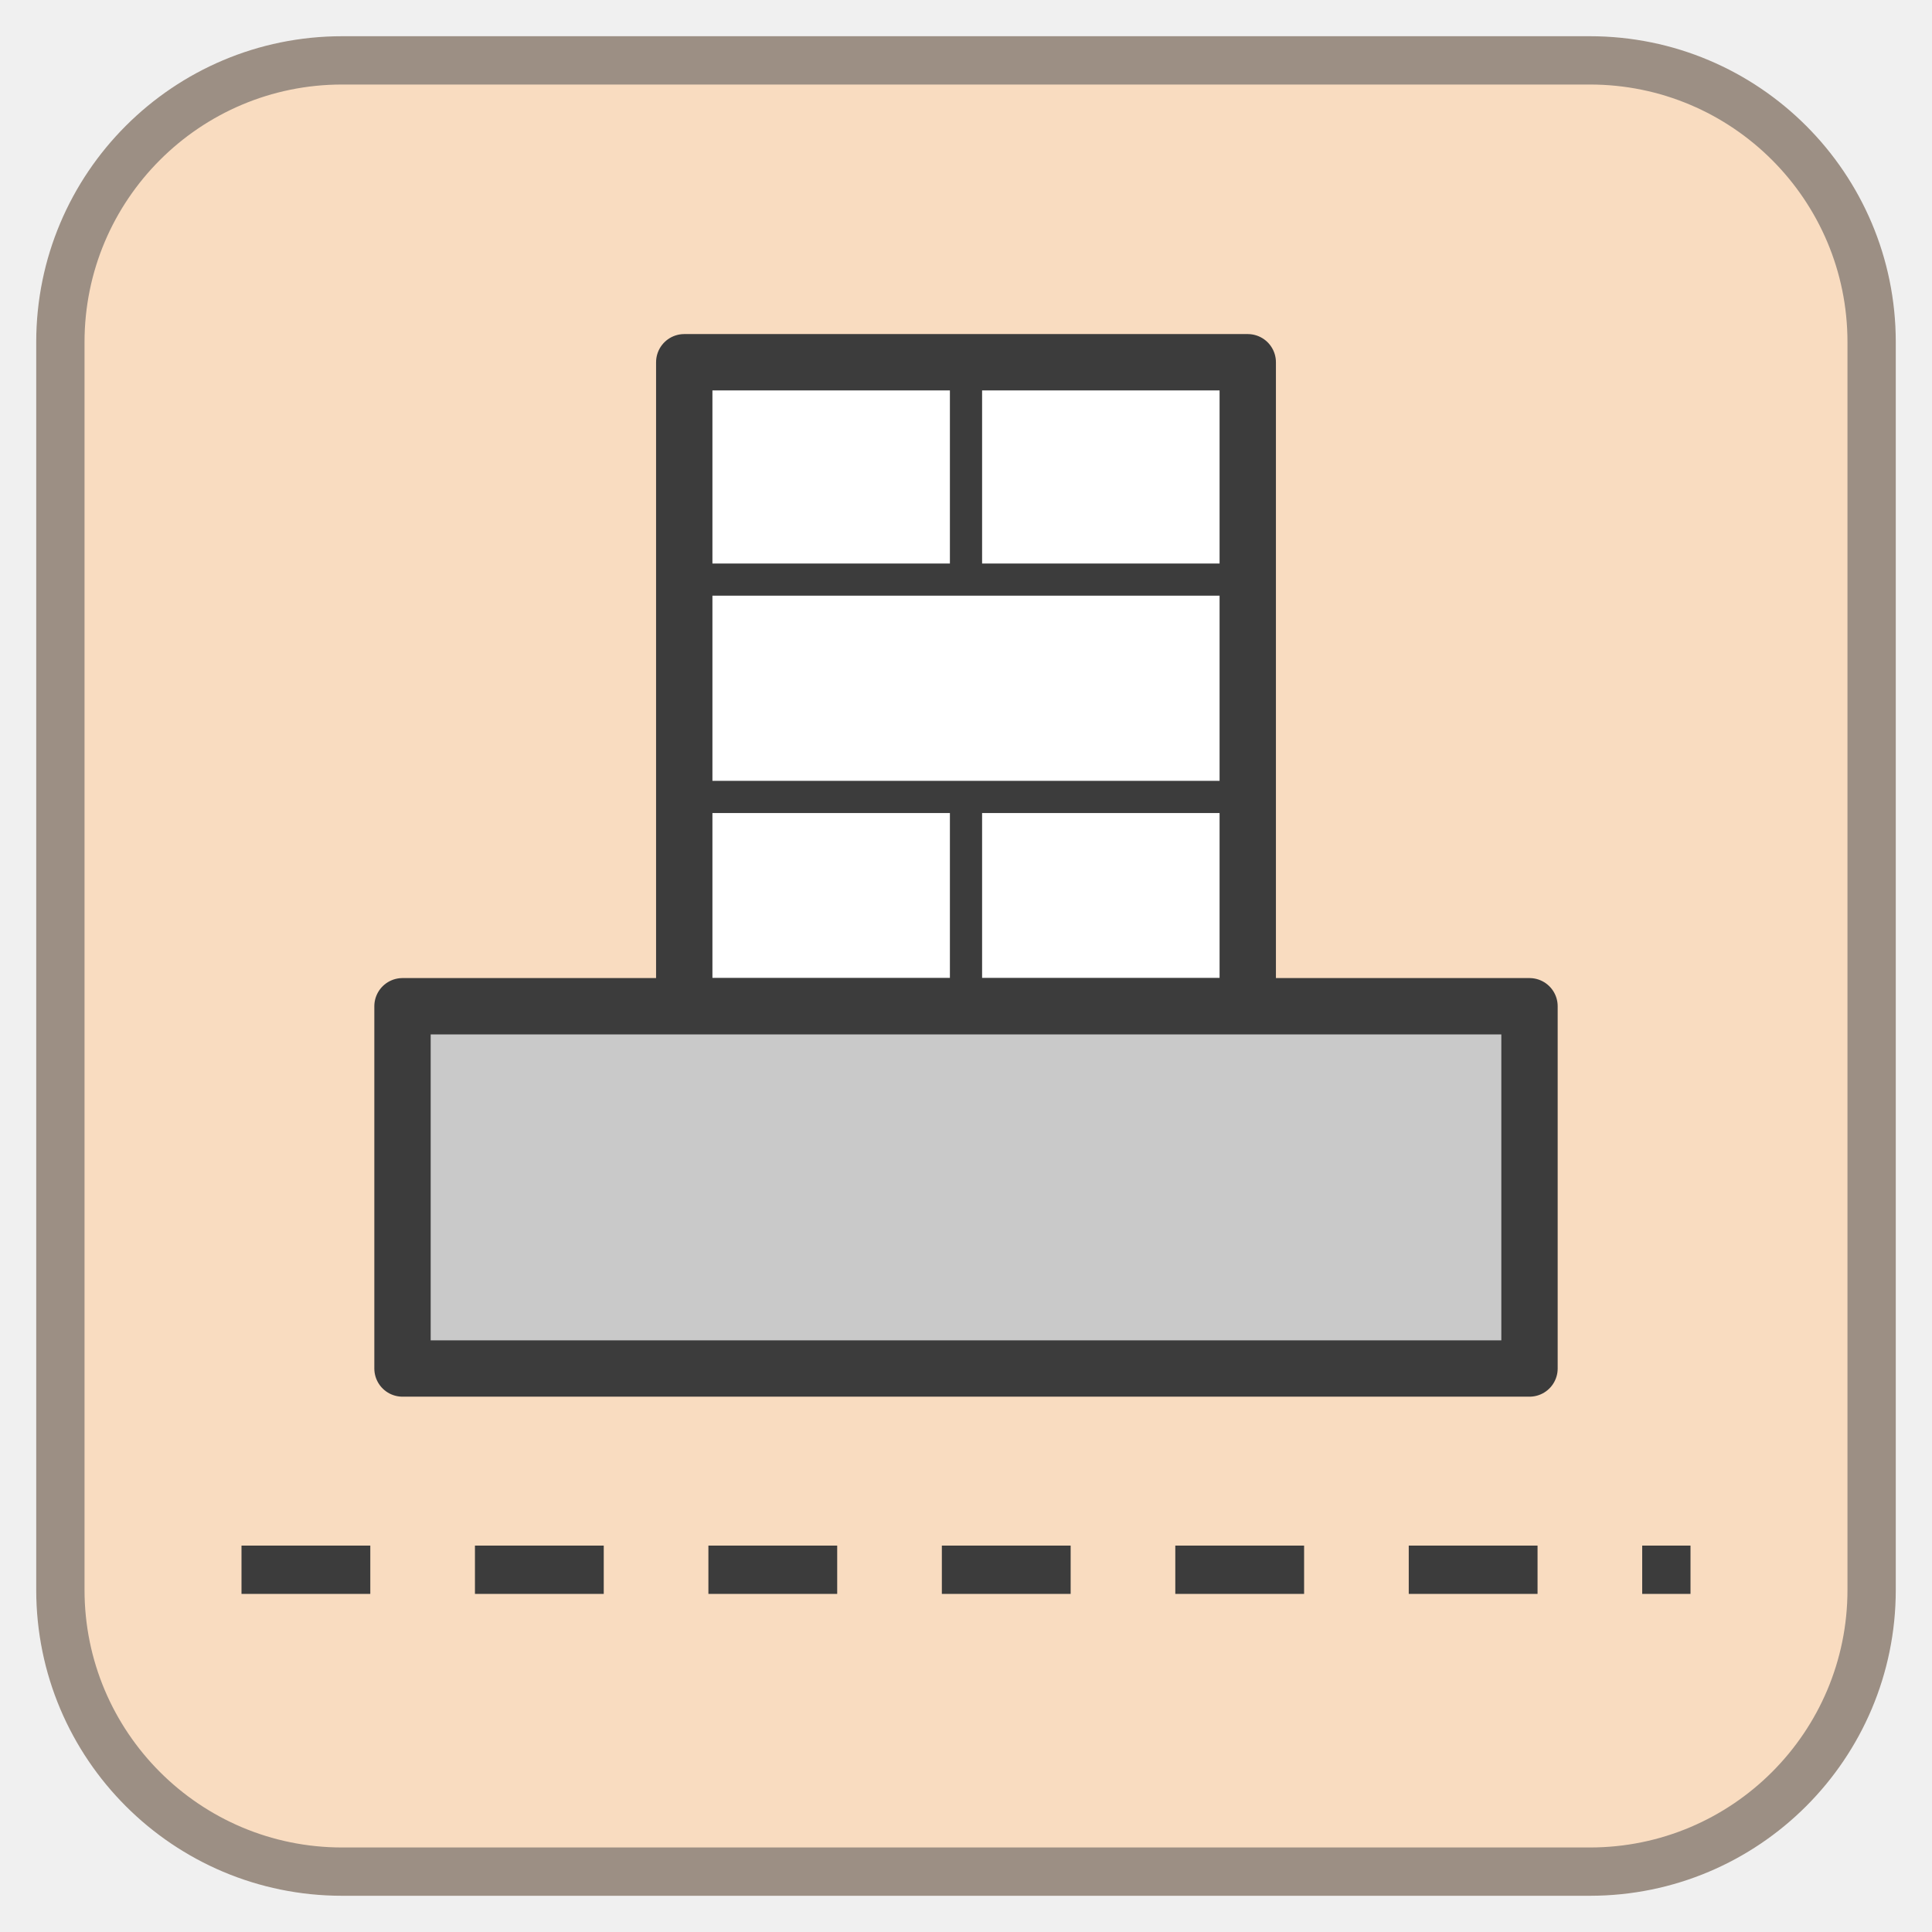
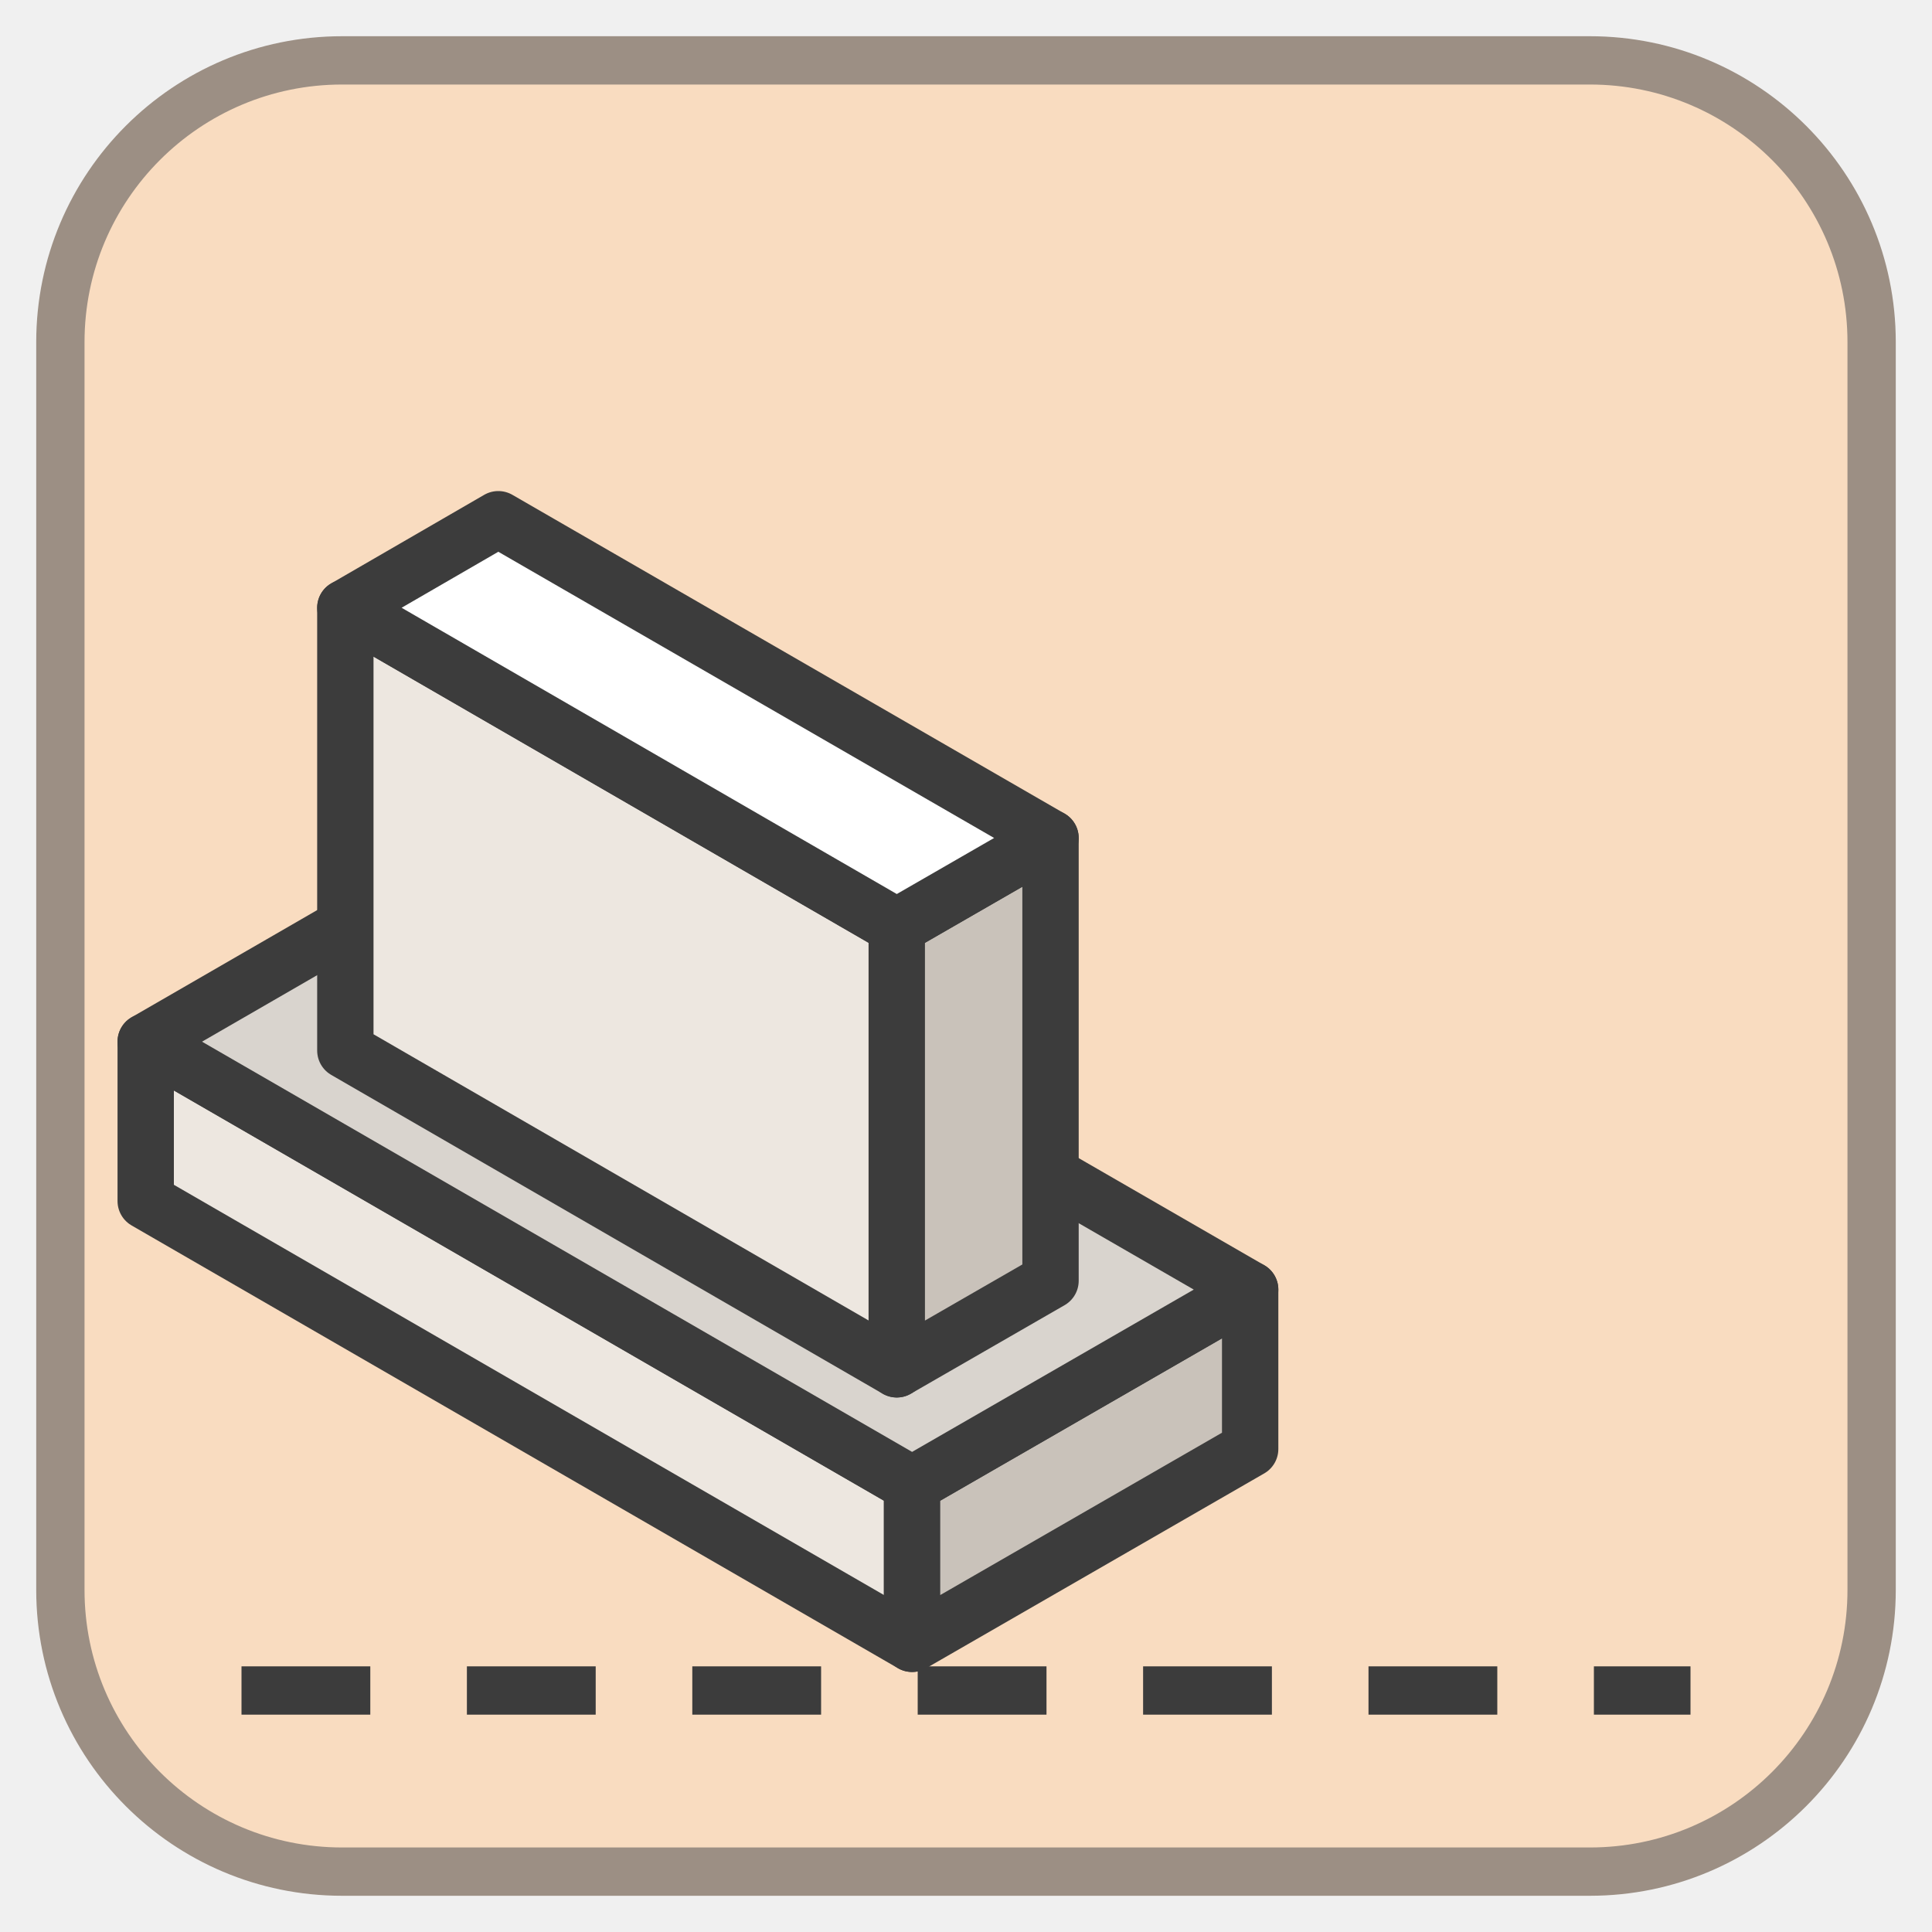
<svg xmlns="http://www.w3.org/2000/svg" viewBox="0 0 24 24" width="24" height="24">
  <rect x="0.75" y="0.75" width="22.5" height="22.5" rx="3.5" fill="#F9DCC0" stroke="#9C8F84" stroke-width="0.6" />
-   <rect x="8.5" y="4.5" width="7" height="8" fill="#FFFFFF" stroke="#3C3C3C" stroke-width="0.7" stroke-linejoin="round" stroke-linecap="round" />
-   <path d="M8.5 7.2 H15.5 M8.5 9.9 H15.5 M12 4.5 V7.2 M12 9.9 V12.5" stroke="#3C3C3C" stroke-width="0.4" stroke-linejoin="round" stroke-linecap="round" />
-   <rect x="5" y="12.5" width="14" height="4.5" fill="#C9C9C9" stroke="#3C3C3C" stroke-width="0.7" stroke-linejoin="round" stroke-linecap="round" />
-   <path d="M3 19.5 H21" stroke="#3C3C3C" stroke-width="0.6" stroke-dasharray="1.6 1.3" />
+   <path d="M1.81 12.94 L11.33 18.44 L11.33 20.42 L1.81 14.92 Z" fill="#EDE7E0" stroke="#3C3C3C" stroke-width="0.7" stroke-linejoin="round" stroke-linecap="round" />
+   <path d="M15.53 16.02 L11.33 18.44 L11.33 20.42 L15.53 18.00 Z" fill="#C9C2BA" stroke="#3C3C3C" stroke-width="0.7" stroke-linejoin="round" stroke-linecap="round" />
+   <path d="M6.00 10.52 L15.53 16.02 L11.33 18.44 L1.81 12.94 Z" fill="#D9D4CE" stroke="#3C3C3C" stroke-width="0.7" stroke-linejoin="round" stroke-linecap="round" />
+   <path d="M4.29 7.55 L11.14 11.51 L11.14 17.01 L4.29 13.05 Z" fill="#EDE7E0" stroke="#3C3C3C" stroke-width="0.7" stroke-linejoin="round" stroke-linecap="round" />
+   <path d="M13.05 10.41 L11.14 11.51 L11.14 17.01 L13.05 15.91 Z" fill="#C9C2BA" stroke="#3C3C3C" stroke-width="0.7" stroke-linejoin="round" stroke-linecap="round" />
+   <path d="M6.19 6.45 L13.05 10.41 L11.14 11.51 L4.29 7.55 Z" fill="#FFFFFF" stroke="#3C3C3C" stroke-width="0.7" stroke-linejoin="round" stroke-linecap="round" />
+   <path d="M3 21 H21" stroke="#3C3C3C" stroke-width="0.6" stroke-dasharray="1.6 1.2" />
</svg>
